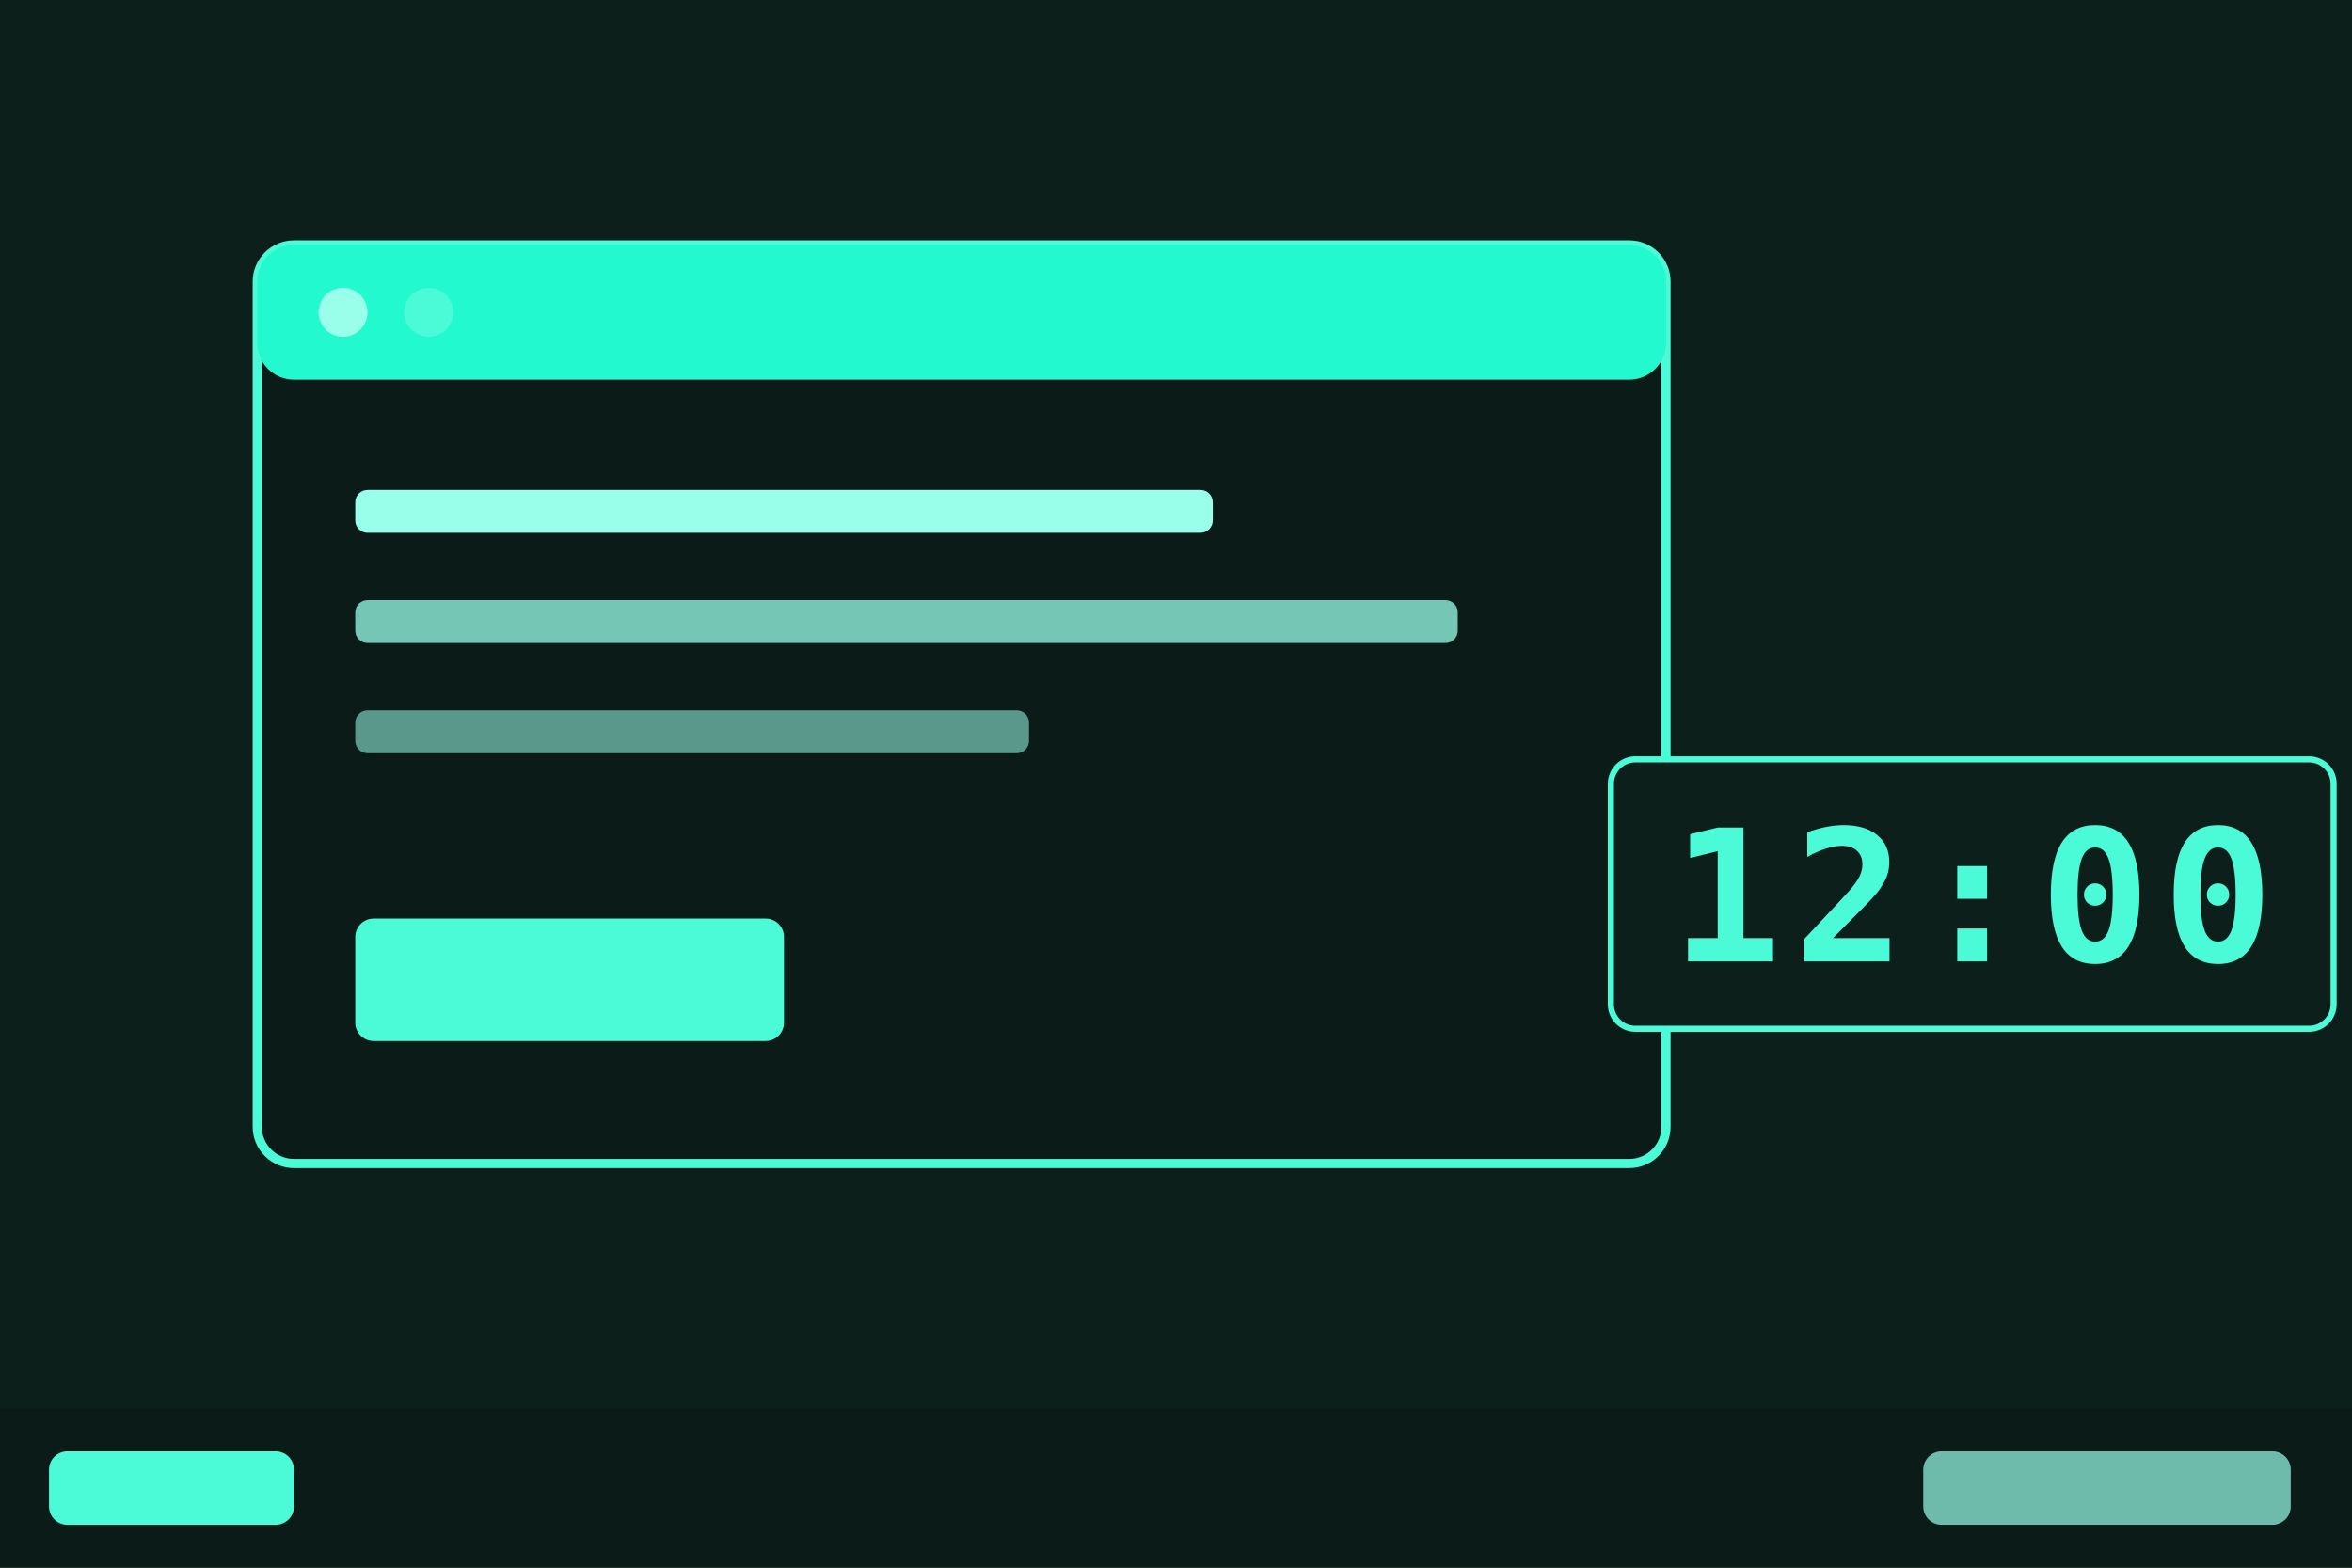
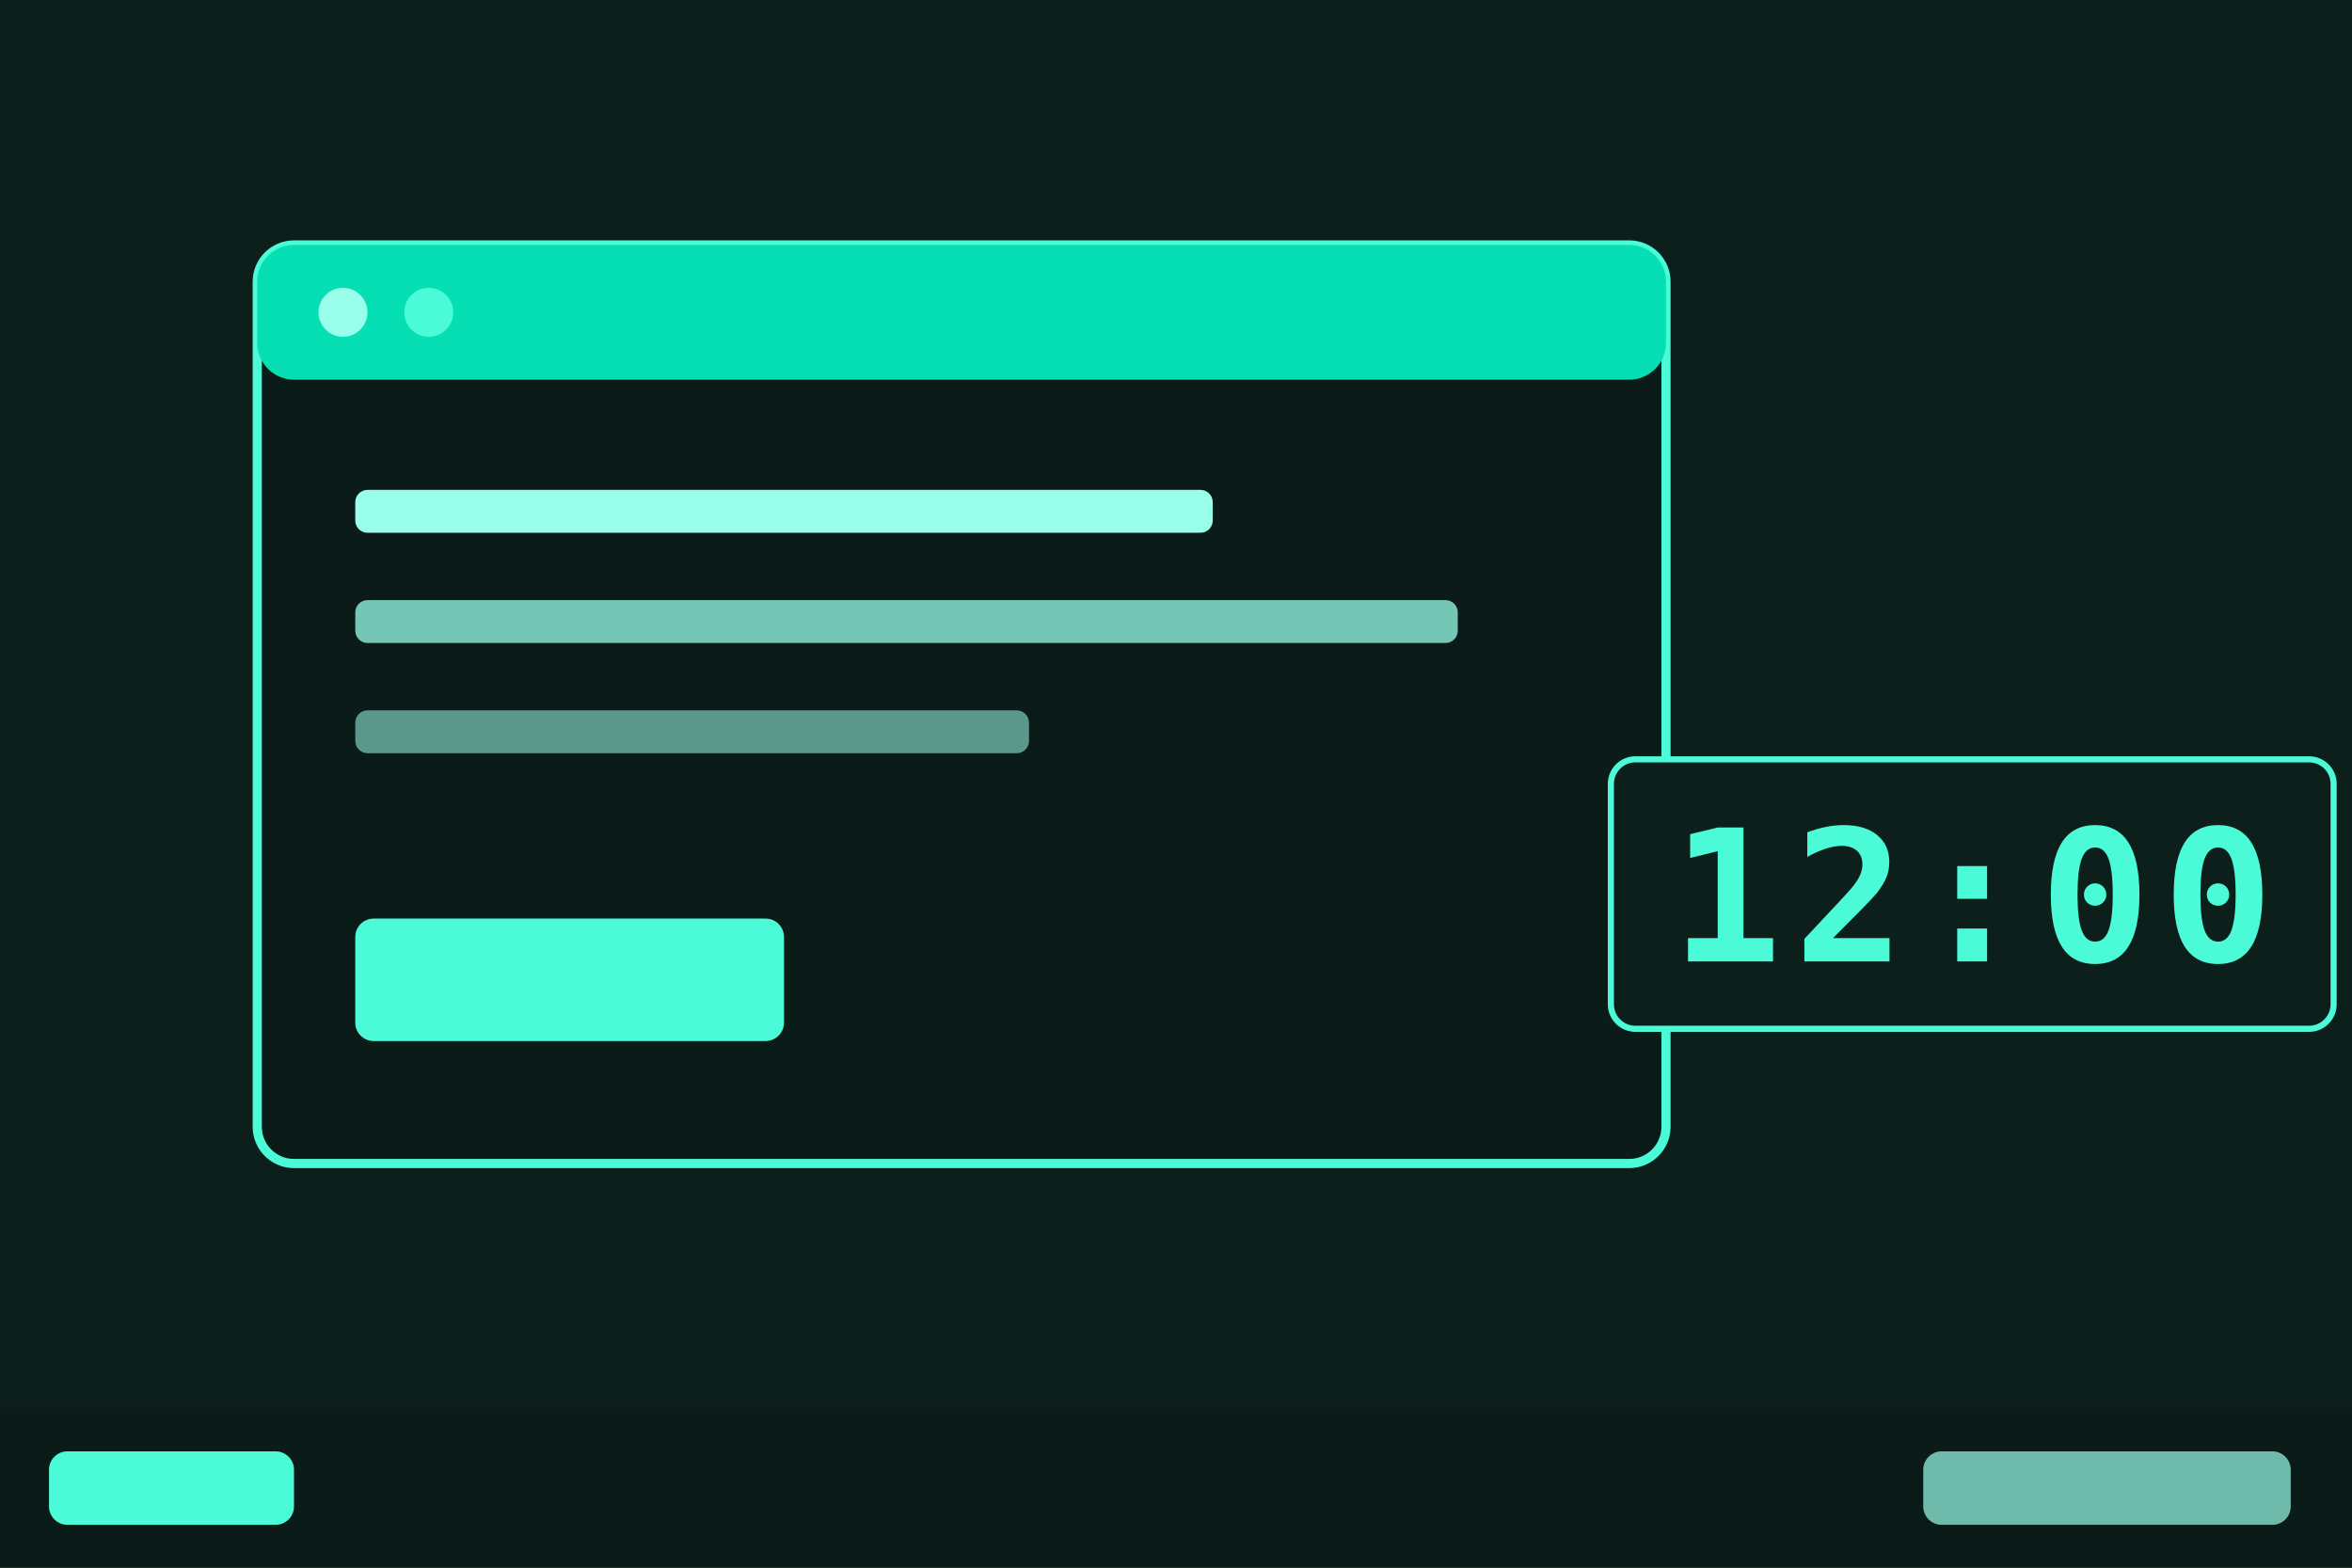
<svg xmlns="http://www.w3.org/2000/svg" width="384" height="256" viewBox="0 0 384 256">
  <rect width="384" height="256" fill="#0c1f1a" />
  <rect x="42" y="40" width="230" height="150" rx="6" fill="#0b1b17" stroke="#4bfad7" stroke-width="1.5" />
-   <rect x="42" y="40" width="230" height="22" rx="6" fill="#23f9ce" />
+   <rect x="42" y="40" width="230" height="22" rx="6" fill="#06deb3" />
  <circle cx="56" cy="51" r="4" fill="#99ffeb" />
  <circle cx="70" cy="51" r="4" fill="#4bfad7" />
  <rect x="58" y="80" width="140" height="7" rx="2" fill="#99ffeb" />
  <rect x="58" y="98" width="180" height="7" rx="2" fill="#99ffeb" opacity="0.75" />
  <rect x="58" y="116" width="110" height="7" rx="2" fill="#99ffeb" opacity="0.55" />
  <rect x="58" y="150" width="70" height="20" rx="3" fill="#4bfad7" />
  <g transform="translate(322,150)" font-family="monospace" font-weight="bold">
    <rect x="-59.0" y="-26" width="118.0" height="44" rx="4" fill="#0c1f1a" stroke="#4bfad7" stroke-width="1" />
    <text x="0" y="7" font-size="30" fill="#4bfad7" text-anchor="middle" letter-spacing="2">12:00</text>
  </g>
  <rect x="0" y="230" width="384" height="26" fill="#0b1b17" />
  <rect x="8" y="237" width="40" height="12" rx="3" fill="#4bfad7" />
  <rect x="314" y="237" width="60" height="12" rx="3" fill="#99ffeb" opacity="0.7" />
</svg>
